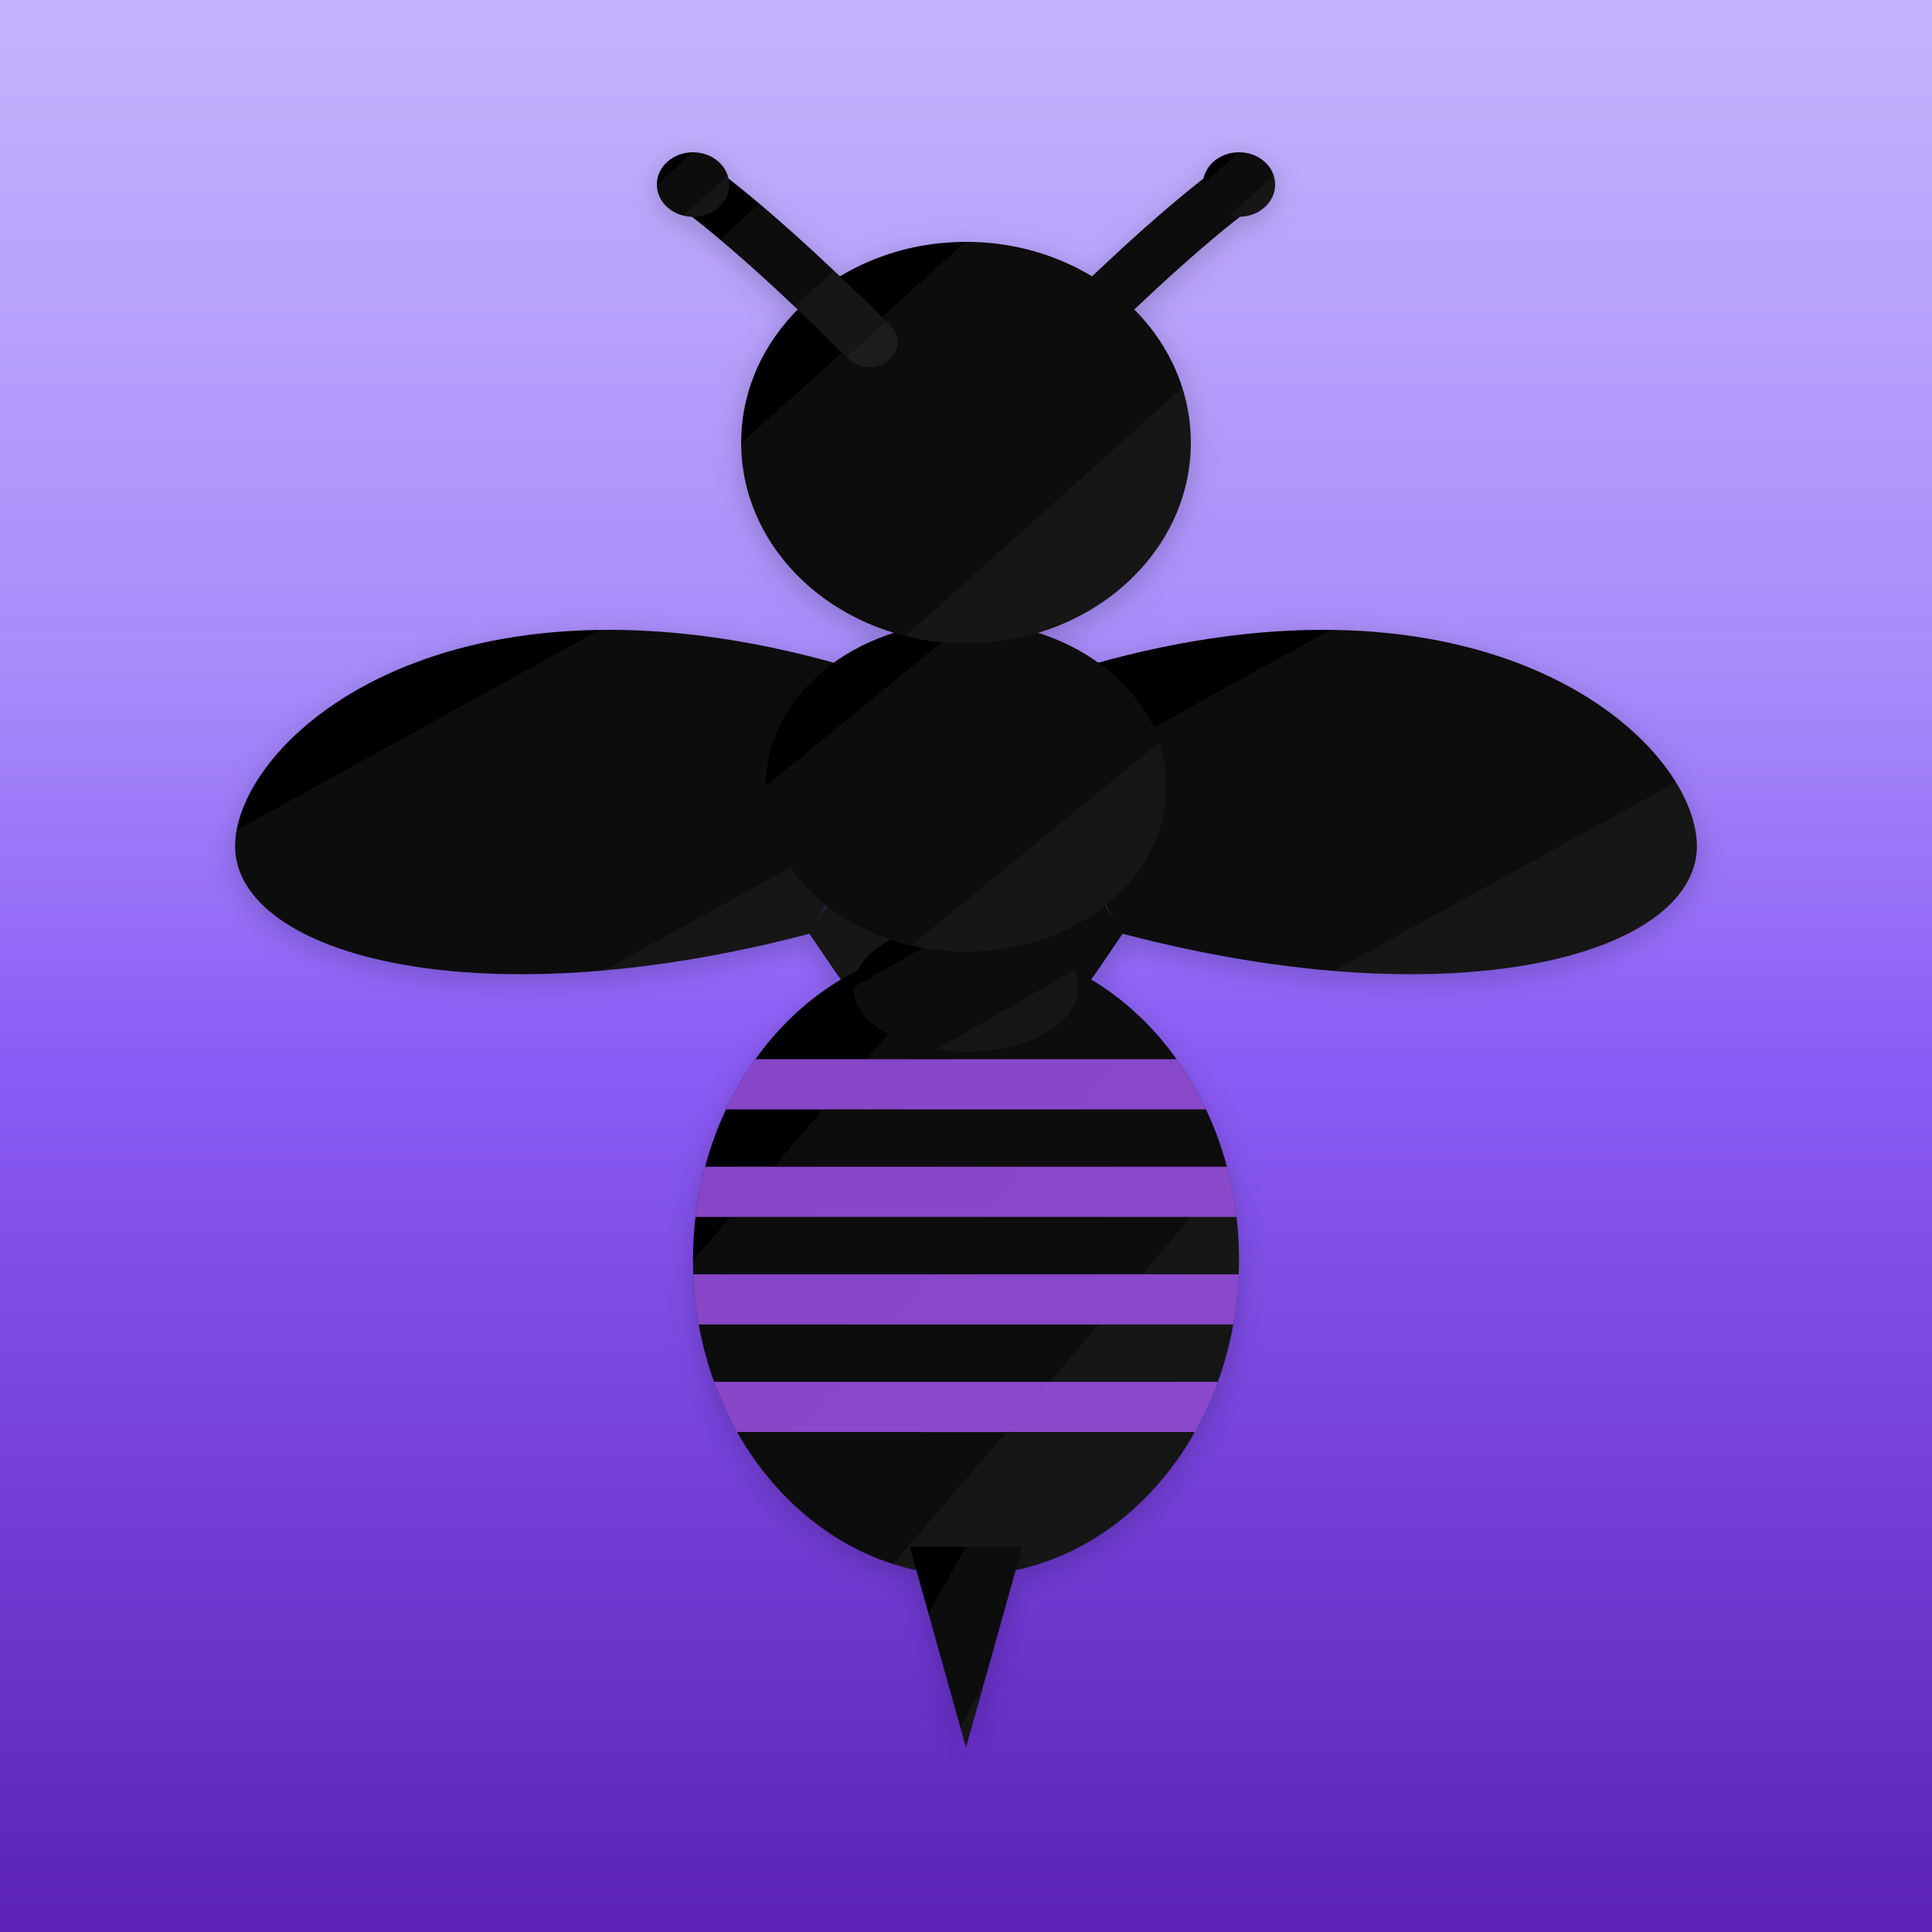
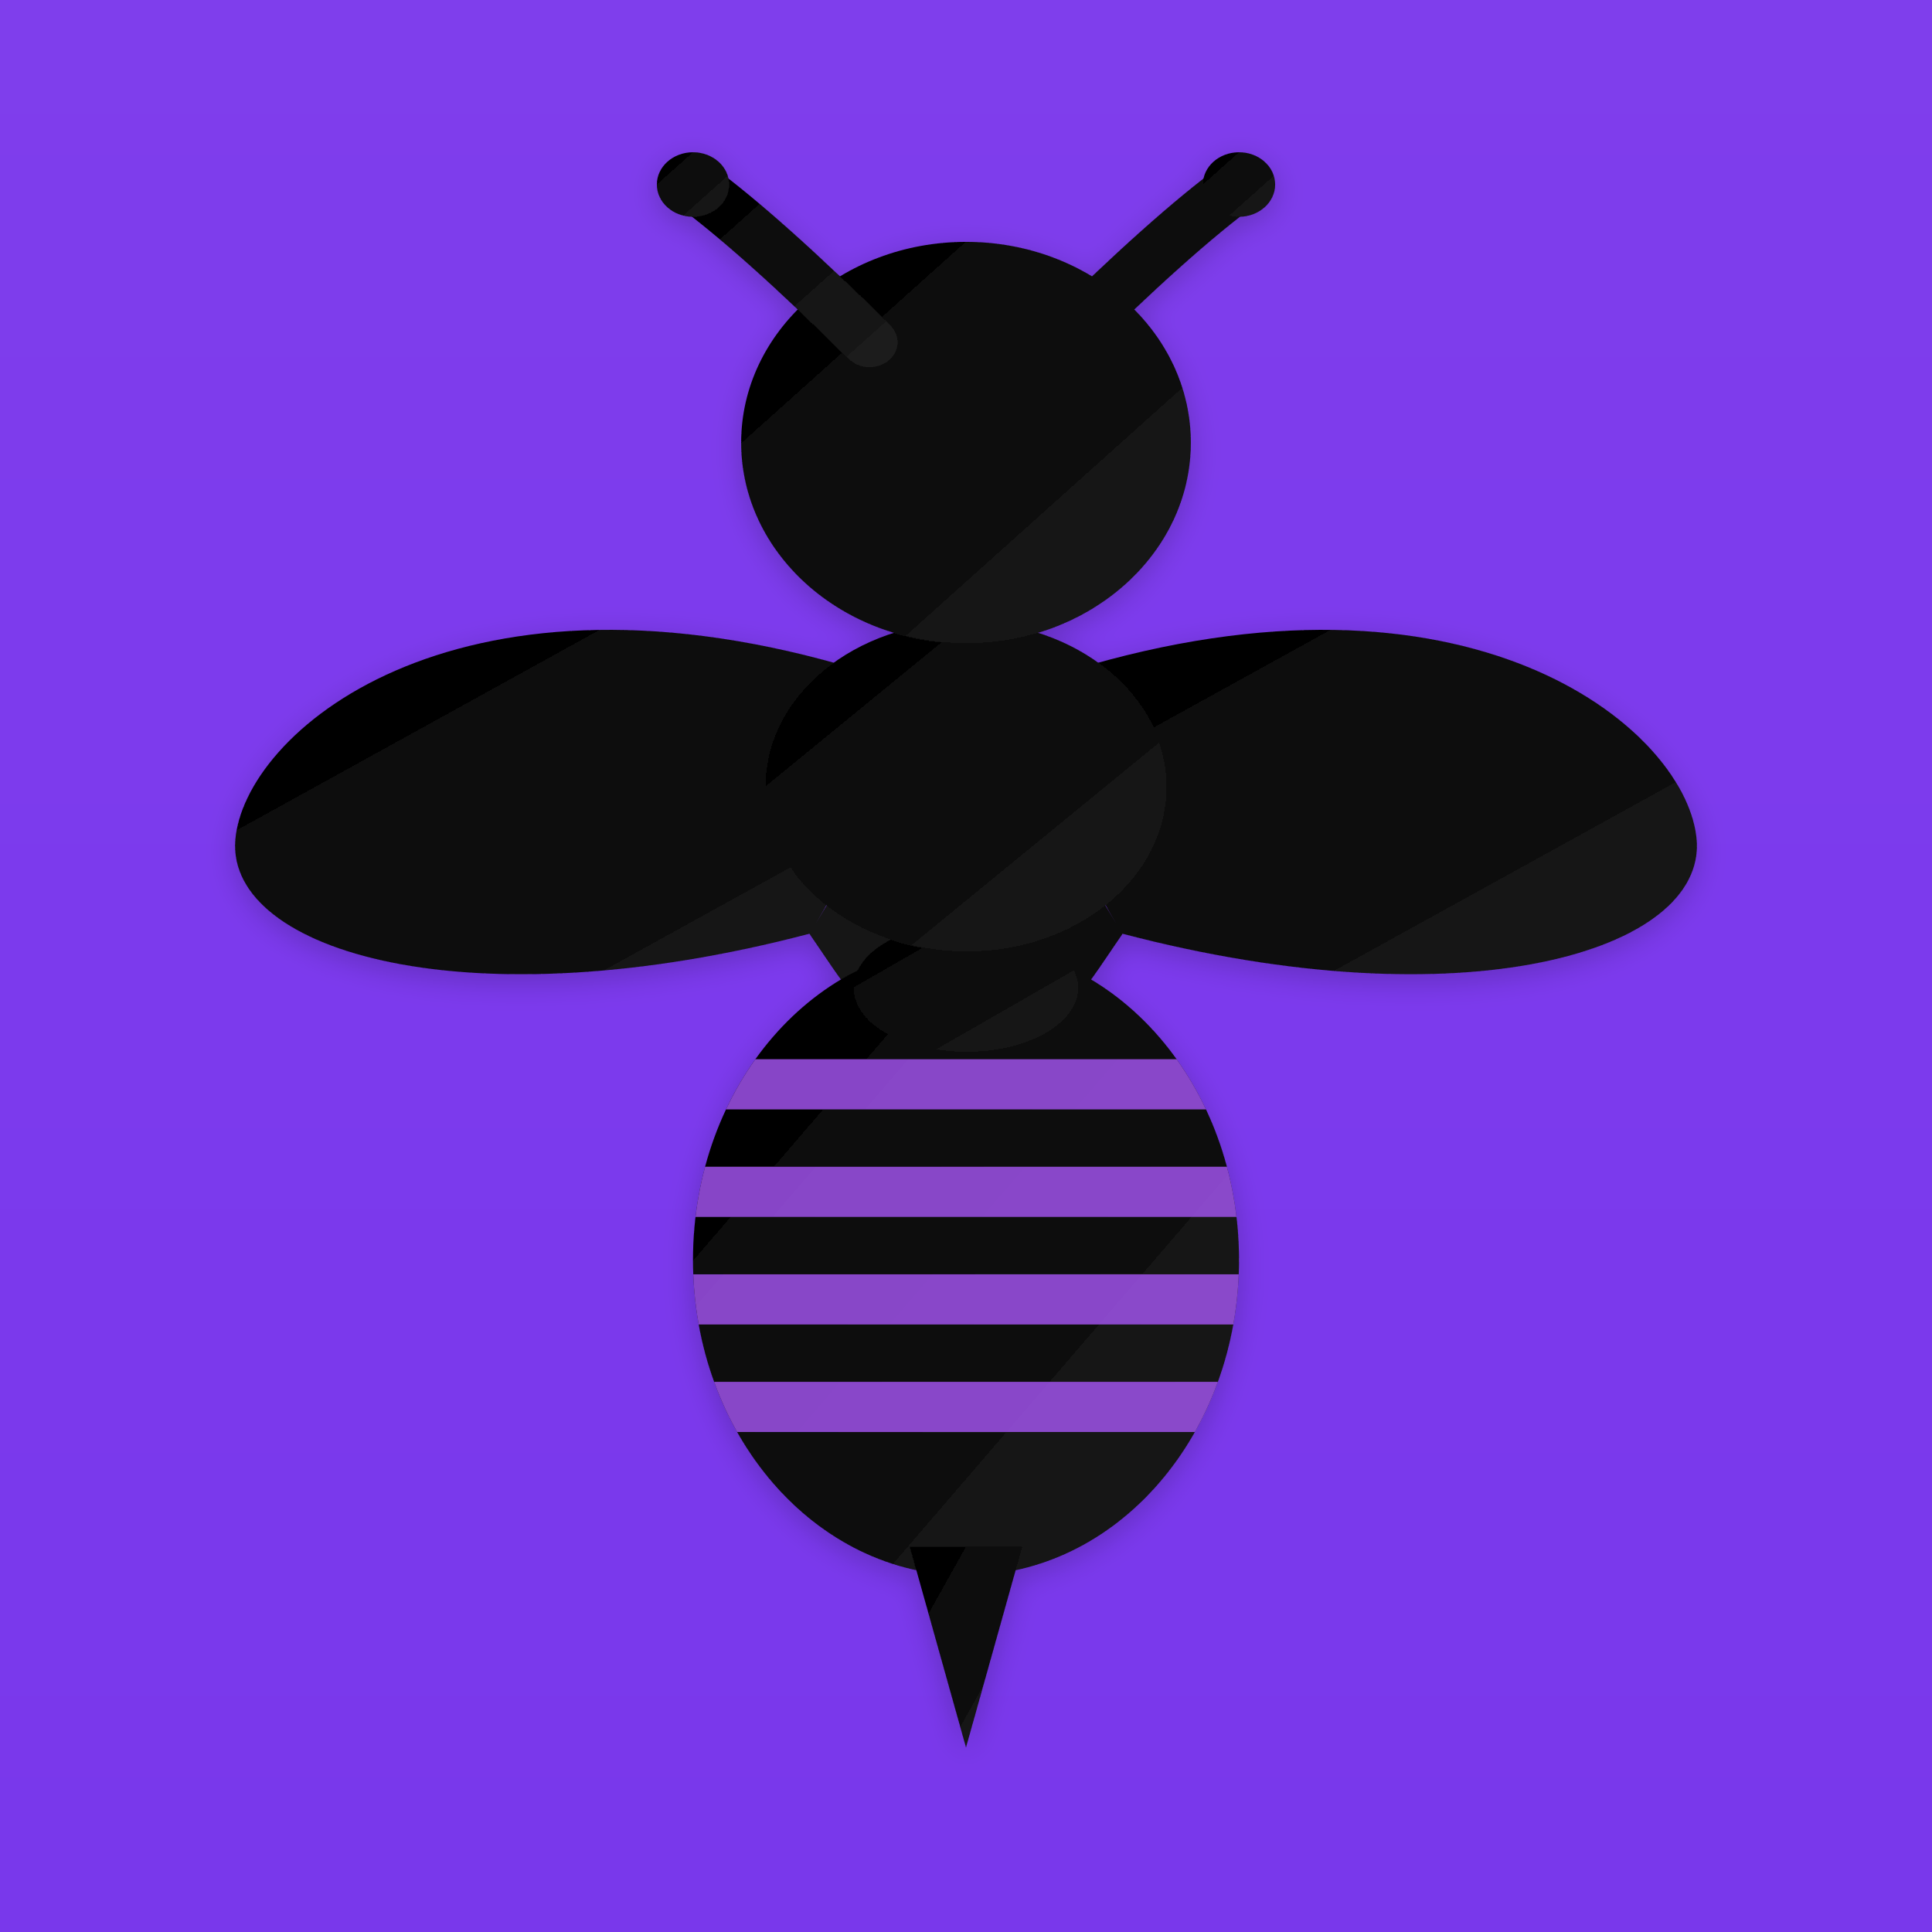
<svg xmlns="http://www.w3.org/2000/svg" width="512" height="512" viewBox="0 0 512 512">
  <defs>
    <linearGradient id="ios-bg" x1="0%" y1="0%" x2="0%" y2="100%">
-       <stop offset="0%" stop-color="#c4b5fd" />
-       <stop offset="35%" stop-color="#a78bfa" />
-       <stop offset="55%" stop-color="#8b5cf6" />
-       <stop offset="100%" stop-color="#5b21b6" />
+       <stop offset="0%" stop-color="#7f3eec" />
+       <stop offset="50%" stop-color="#7c3aed" />
+       <stop offset="100%" stop-color="#7938eb" />
    </linearGradient>
    <linearGradient id="ios-bee" x1="0%" y1="0%" x2="100%" y2="100%">
      <stop offset="0%" stop-color="#000000" />
      <stop offset="100%" stop-color="#1a1a1a" />
    </linearGradient>
    <filter id="ios-shadow" x="-20%" y="-20%" width="140%" height="140%">
      <feGaussianBlur in="SourceAlpha" stdDeviation="4" />
      <feOffset dx="0" dy="2" result="offsetblur" />
      <feComponentTransfer>
        <feFuncA type="linear" slope="0.2" />
      </feComponentTransfer>
      <feMerge>
        <feMergeNode />
        <feMergeNode in="SourceGraphic" />
      </feMerge>
    </filter>
    <clipPath id="ios-abdomen">
      <ellipse cx="256" cy="338" rx="68" ry="88" />
    </clipPath>
  </defs>
  <rect width="512" height="512" fill="url(#ios-bg)" />
  <g transform="translate(256 256) scale(0.95) translate(-256 -256)" filter="url(#ios-shadow)">
    <g transform="translate(256 256) scale(1.12 1) translate(-256 -256)">
      <g fill="url(#ios-bee)">
        <path d="M 225 172 C 128 141 76 191 74 221 C 72 252 132 272 217 247 C 225 260 230 270 240 275 L 256 275 L 256 240 C 238 198 229 226 217 247 C 229 226 238 198 225 172 Z" />
        <path d="M 287 172 C 384 141 436 191 438 221 C 440 252 380 272 295 247 C 287 260 282 270 272 275 L 256 275 L 256 240 C 274 198 283 226 295 247 C 283 226 274 198 287 172 Z" />
      </g>
      <g fill="url(#ios-bee)">
        <ellipse cx="256" cy="338" rx="68" ry="88" />
        <ellipse cx="256" cy="262" rx="28" ry="18" />
        <ellipse cx="256" cy="206" rx="50" ry="46" />
        <circle cx="256" cy="110" r="56" />
      </g>
      <g clip-path="url(#ios-abdomen)">
        <rect x="188" y="282" width="136" height="14" fill="#a855f7" opacity="0.8" />
        <rect x="188" y="312" width="136" height="14" fill="#a855f7" opacity="0.8" />
        <rect x="188" y="342" width="136" height="14" fill="#a855f7" opacity="0.8" />
        <rect x="188" y="372" width="136" height="14" fill="#a855f7" opacity="0.8" />
      </g>
      <path fill="url(#ios-bee)" d="M 242 418 L 256 474 L 270 418 Z" />
      <g fill="none" stroke-width="14" stroke-linecap="round" stroke-linejoin="round">
        <path stroke="url(#ios-bee)" d="M232 82 Q 205 52 188 38" />
        <path stroke="url(#ios-bee)" d="M280 82 Q 307 52 324 38" />
      </g>
      <g fill="url(#ios-bee)">
        <circle cx="188" cy="38" r="9" />
        <circle cx="324" cy="38" r="9" />
      </g>
    </g>
  </g>
</svg>
